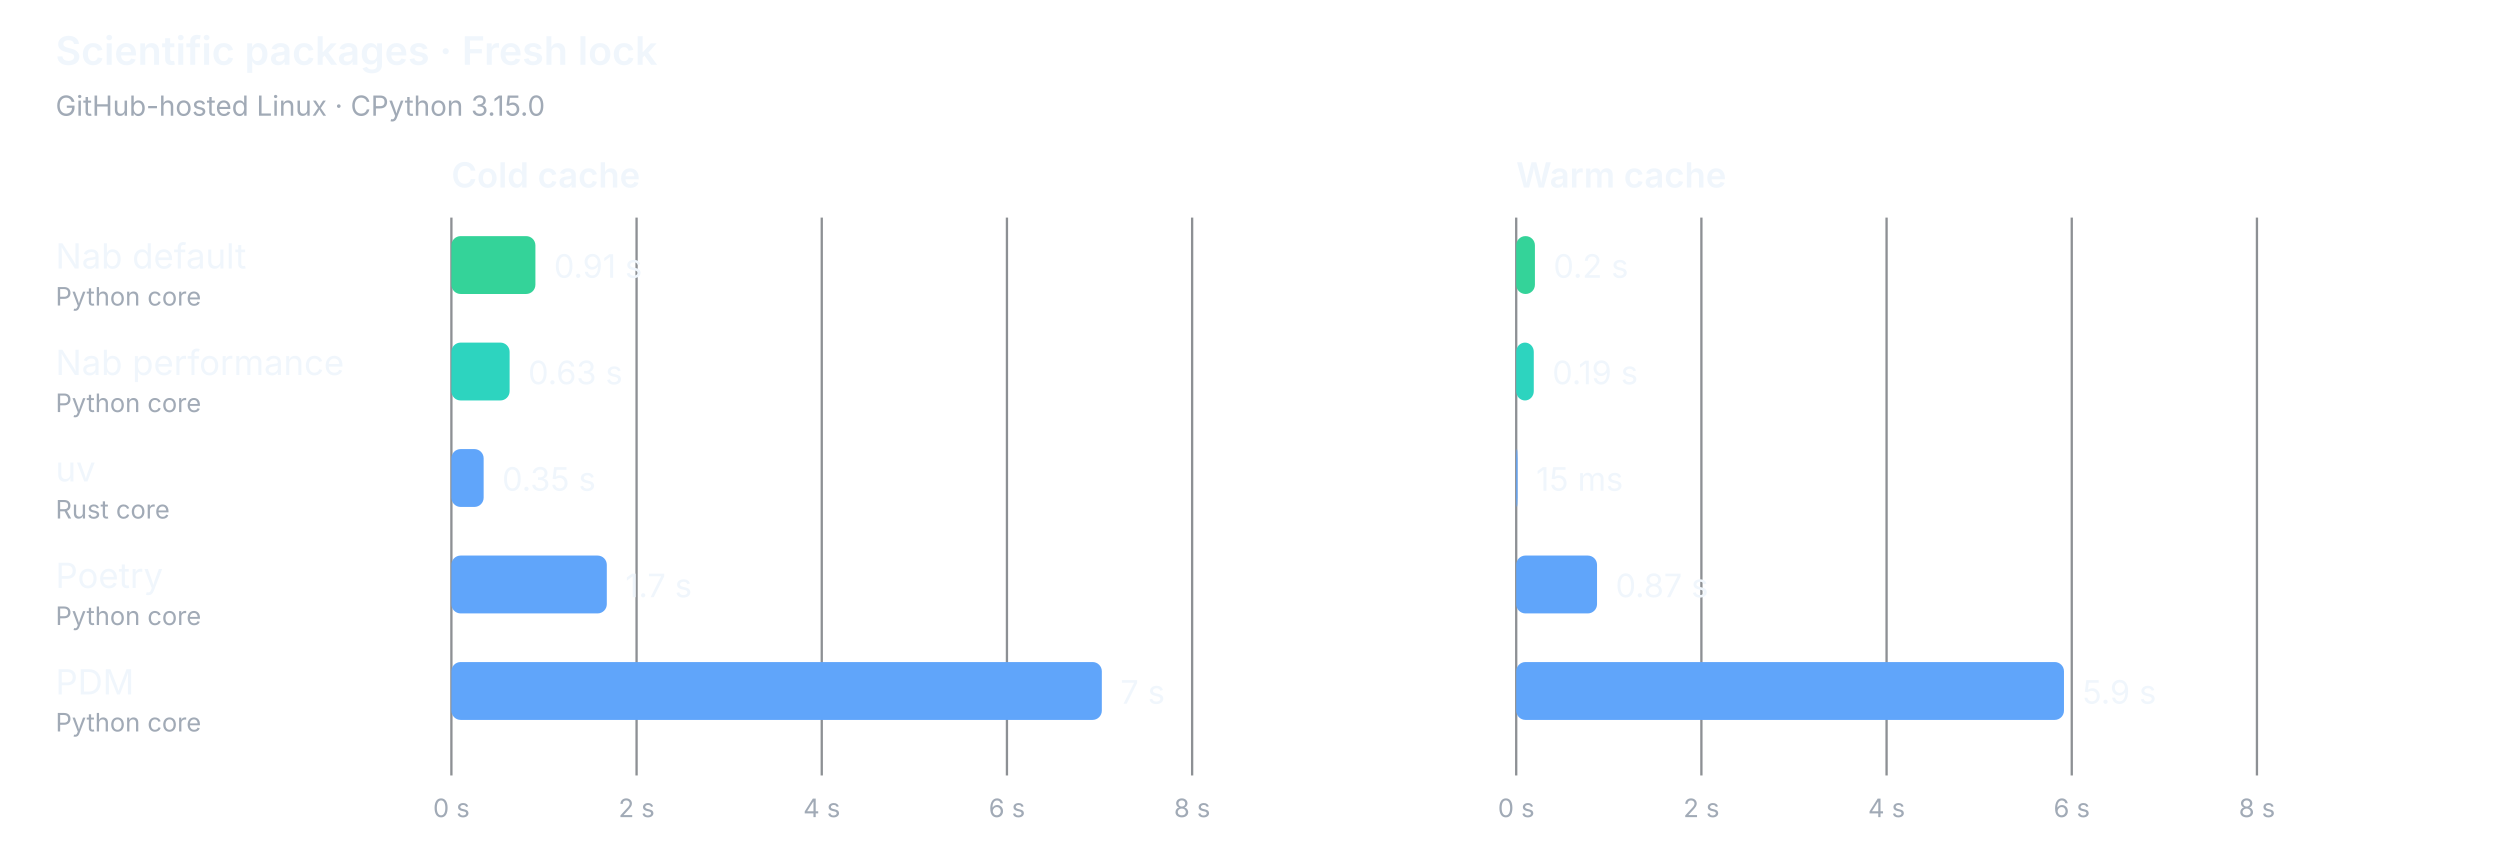
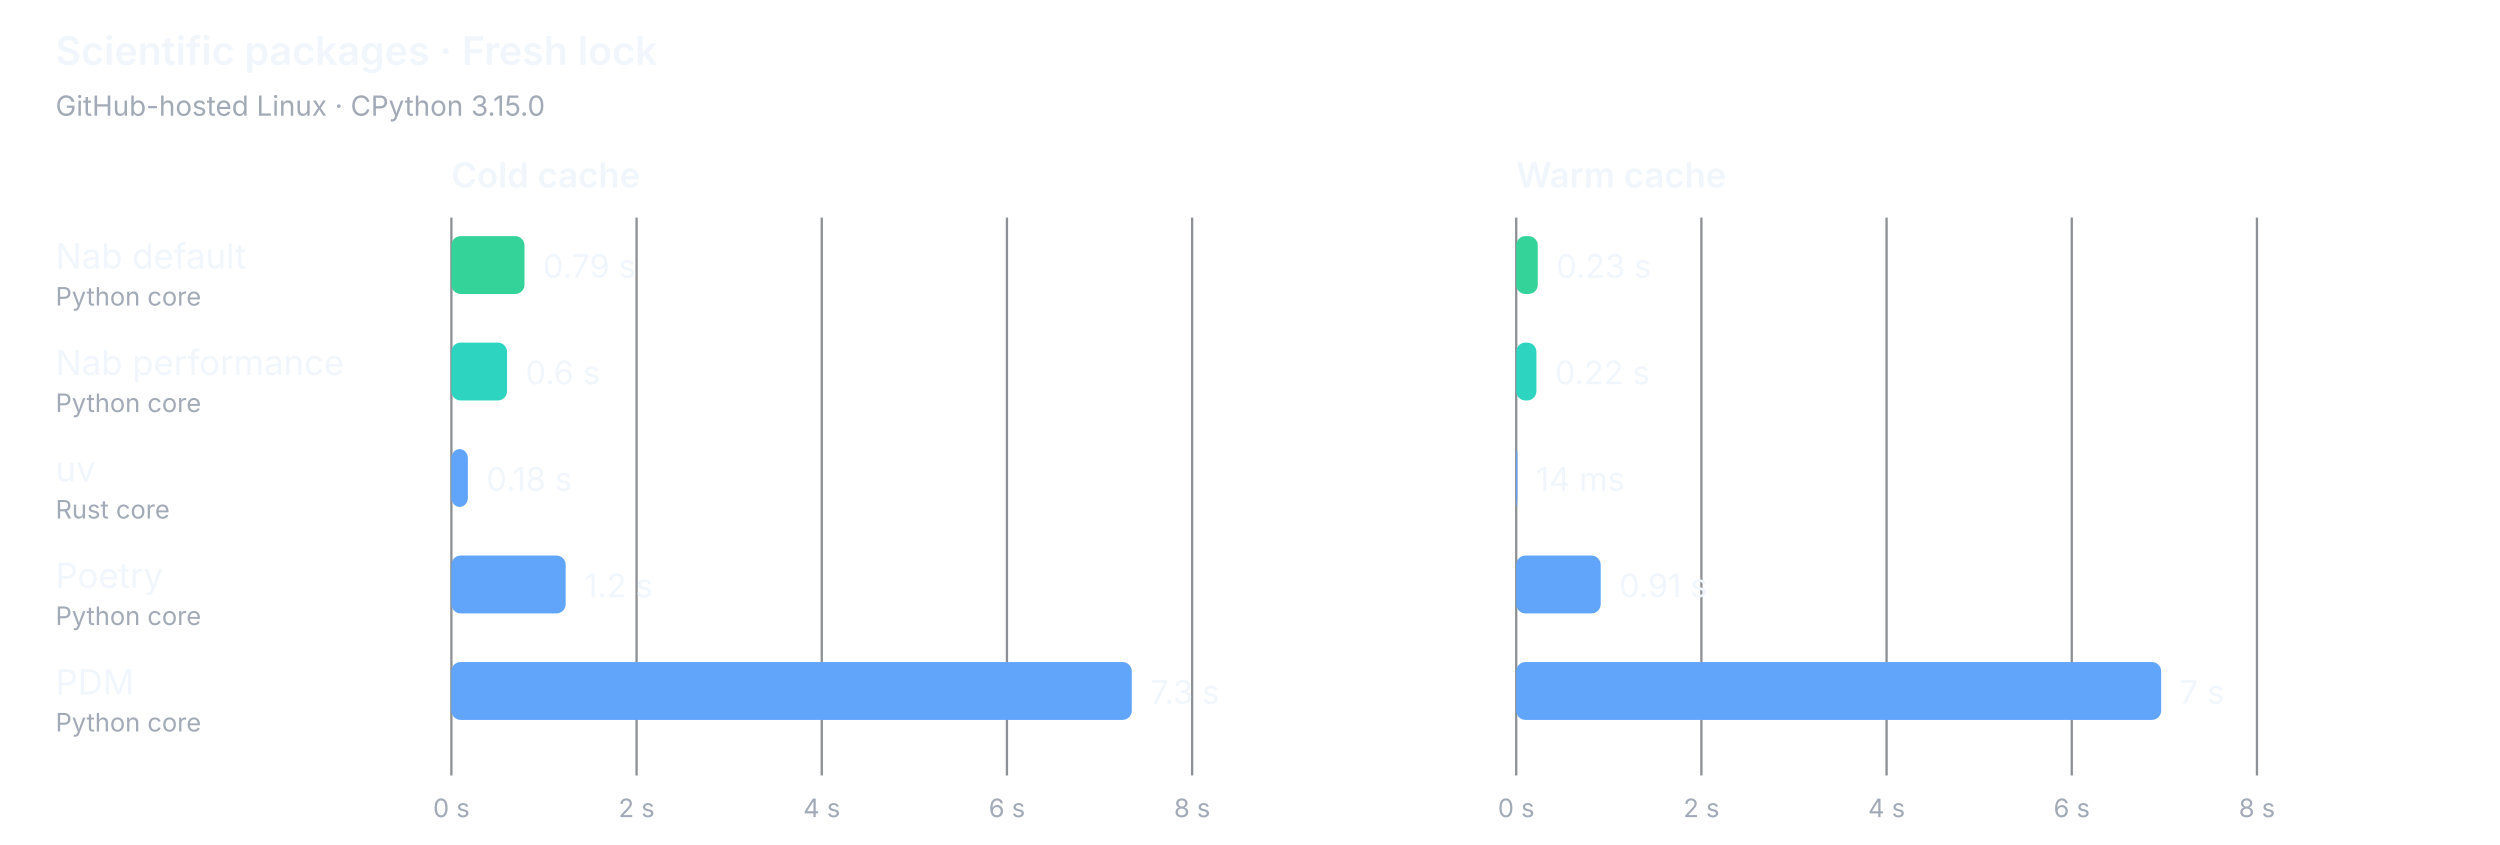
<svg xmlns="http://www.w3.org/2000/svg" width="1080" height="365" viewBox="0 0 1080 365" role="img" aria-labelledby="title desc">
  <g font-family="-apple-system, BlinkMacSystemFont, Segoe UI, sans-serif">
    <text x="24" y="28" fill="#f0f6fc" font-size="17" font-weight="600">Scientific packages · Fresh lock</text>
    <text x="24" y="50" fill="#a1aab6" font-size="12">GitHub-hosted Linux · CPython 3.15.0</text>
    <text x="195" y="81" fill="#f0f6fc" font-size="15" font-weight="600">Cold cache</text>
    <path d="M195.000 94V335" stroke="#30363d" stroke-opacity="0.55" />
    <text x="195.000" y="353" fill="#a1aab6" font-size="11" text-anchor="middle">0 s</text>
    <path d="M275.000 94V335" stroke="#30363d" stroke-opacity="0.55" />
    <text x="275.000" y="353" fill="#a1aab6" font-size="11" text-anchor="middle">2 s</text>
    <path d="M355.000 94V335" stroke="#30363d" stroke-opacity="0.55" />
    <text x="355.000" y="353" fill="#a1aab6" font-size="11" text-anchor="middle">4 s</text>
    <path d="M435.000 94V335" stroke="#30363d" stroke-opacity="0.55" />
    <text x="435.000" y="353" fill="#a1aab6" font-size="11" text-anchor="middle">6 s</text>
    <path d="M515.000 94V335" stroke="#30363d" stroke-opacity="0.55" />
    <text x="515.000" y="353" fill="#a1aab6" font-size="11" text-anchor="middle">8 s</text>
-     <rect id="cold-nab-default" x="195" y="102" width="36.295" height="25" rx="4" fill="#34d399" />
-     <text x="239.295" y="120" fill="#f0f6fc" font-size="14">0.91 s</text>
-     <rect id="cold-nab-performance" x="195" y="148" width="25.158" height="25" rx="4" fill="#2dd4bf" />
-     <text x="228.158" y="166" fill="#f0f6fc" font-size="14">0.63 s</text>
-     <rect id="cold-uv" x="195" y="194" width="13.936" height="25" rx="4" fill="#60a5fa" />
-     <text x="216.936" y="212" fill="#f0f6fc" font-size="14">0.35 s</text>
-     <rect id="cold-poetry" x="195" y="240" width="67.141" height="25" rx="4" fill="#60a5fa" />
-     <text x="270.141" y="258" fill="#f0f6fc" font-size="14">1.7 s</text>
-     <rect id="cold-pdm" x="195" y="286" width="280.992" height="25" rx="4" fill="#60a5fa" />
-     <text x="483.992" y="304" fill="#f0f6fc" font-size="14">7 s</text>
+     <rect id="cold-nab-default" x="195" y="102" width="31.577" height="25" rx="4" fill="#34d399" />
+     <text x="234.577" y="120" fill="#f0f6fc" font-size="14">0.79 s</text>
+     <rect id="cold-nab-performance" x="195" y="148" width="24.051" height="25" rx="4" fill="#2dd4bf" />
+     <text x="227.051" y="166" fill="#f0f6fc" font-size="14">0.6 s</text>
+     <rect id="cold-uv" x="195" y="194" width="7.122" height="25" rx="4" fill="#60a5fa" />
+     <text x="210.122" y="212" fill="#f0f6fc" font-size="14">0.18 s</text>
+     <rect id="cold-poetry" x="195" y="240" width="49.370" height="25" rx="4" fill="#60a5fa" />
+     <text x="252.370" y="258" fill="#f0f6fc" font-size="14">1.2 s</text>
+     <rect id="cold-pdm" x="195" y="286" width="293.924" height="25" rx="4" fill="#60a5fa" />
+     <text x="496.924" y="304" fill="#f0f6fc" font-size="14">7.3 s</text>
    <text x="655" y="81" fill="#f0f6fc" font-size="15" font-weight="600">Warm cache</text>
    <path d="M655.000 94V335" stroke="#30363d" stroke-opacity="0.55" />
    <text x="655.000" y="353" fill="#a1aab6" font-size="11" text-anchor="middle">0 s</text>
    <path d="M735.000 94V335" stroke="#30363d" stroke-opacity="0.55" />
    <text x="735.000" y="353" fill="#a1aab6" font-size="11" text-anchor="middle">2 s</text>
    <path d="M815.000 94V335" stroke="#30363d" stroke-opacity="0.55" />
    <text x="815.000" y="353" fill="#a1aab6" font-size="11" text-anchor="middle">4 s</text>
    <path d="M895.000 94V335" stroke="#30363d" stroke-opacity="0.55" />
    <text x="895.000" y="353" fill="#a1aab6" font-size="11" text-anchor="middle">6 s</text>
    <path d="M975.000 94V335" stroke="#30363d" stroke-opacity="0.55" />
    <text x="975.000" y="353" fill="#a1aab6" font-size="11" text-anchor="middle">8 s</text>
-     <rect id="hot-nab-default" x="655" y="102" width="8.086" height="25" rx="4" fill="#34d399" />
-     <text x="671.086" y="120" fill="#f0f6fc" font-size="14">0.2 s</text>
-     <rect id="hot-nab-performance" x="655" y="148" width="7.593" height="25" rx="4" fill="#2dd4bf" />
-     <text x="670.593" y="166" fill="#f0f6fc" font-size="14">0.19 s</text>
-     <rect id="hot-uv" x="655" y="194" width="0.603" height="25" rx="4" fill="#60a5fa" />
-     <text x="663.603" y="212" fill="#f0f6fc" font-size="14">15 ms</text>
-     <rect id="hot-poetry" x="655" y="240" width="34.918" height="25" rx="4" fill="#60a5fa" />
-     <text x="697.918" y="258" fill="#f0f6fc" font-size="14">0.87 s</text>
-     <rect id="hot-pdm" x="655" y="286" width="236.638" height="25" rx="4" fill="#60a5fa" />
-     <text x="899.638" y="304" fill="#f0f6fc" font-size="14">5.9 s</text>
+     <rect id="hot-nab-default" x="655" y="102" width="9.314" height="25" rx="4" fill="#34d399" />
+     <text x="672.314" y="120" fill="#f0f6fc" font-size="14">0.23 s</text>
+     <rect id="hot-nab-performance" x="655" y="148" width="8.727" height="25" rx="4" fill="#2dd4bf" />
+     <text x="671.727" y="166" fill="#f0f6fc" font-size="14">0.22 s</text>
+     <rect id="hot-uv" x="655" y="194" width="0.542" height="25" rx="4" fill="#60a5fa" />
+     <text x="663.542" y="212" fill="#f0f6fc" font-size="14">14 ms</text>
+     <rect id="hot-poetry" x="655" y="240" width="36.498" height="25" rx="4" fill="#60a5fa" />
+     <text x="699.498" y="258" fill="#f0f6fc" font-size="14">0.91 s</text>
+     <rect id="hot-pdm" x="655" y="286" width="278.622" height="25" rx="4" fill="#60a5fa" />
+     <text x="941.622" y="304" fill="#f0f6fc" font-size="14">7 s</text>
    <text x="24" y="116" fill="#f0f6fc" font-size="15">Nab default</text>
    <text x="24" y="132" fill="#a1aab6" font-size="11">Python core</text>
    <text x="24" y="162" fill="#f0f6fc" font-size="15">Nab performance</text>
    <text x="24" y="178" fill="#a1aab6" font-size="11">Python core</text>
    <text x="24" y="208" fill="#f0f6fc" font-size="15">uv</text>
    <text x="24" y="224" fill="#a1aab6" font-size="11">Rust core</text>
    <text x="24" y="254" fill="#f0f6fc" font-size="15">Poetry</text>
    <text x="24" y="270" fill="#a1aab6" font-size="11">Python core</text>
    <text x="24" y="300" fill="#f0f6fc" font-size="15">PDM</text>
    <text x="24" y="316" fill="#a1aab6" font-size="11">Python core</text>
  </g>
</svg>
